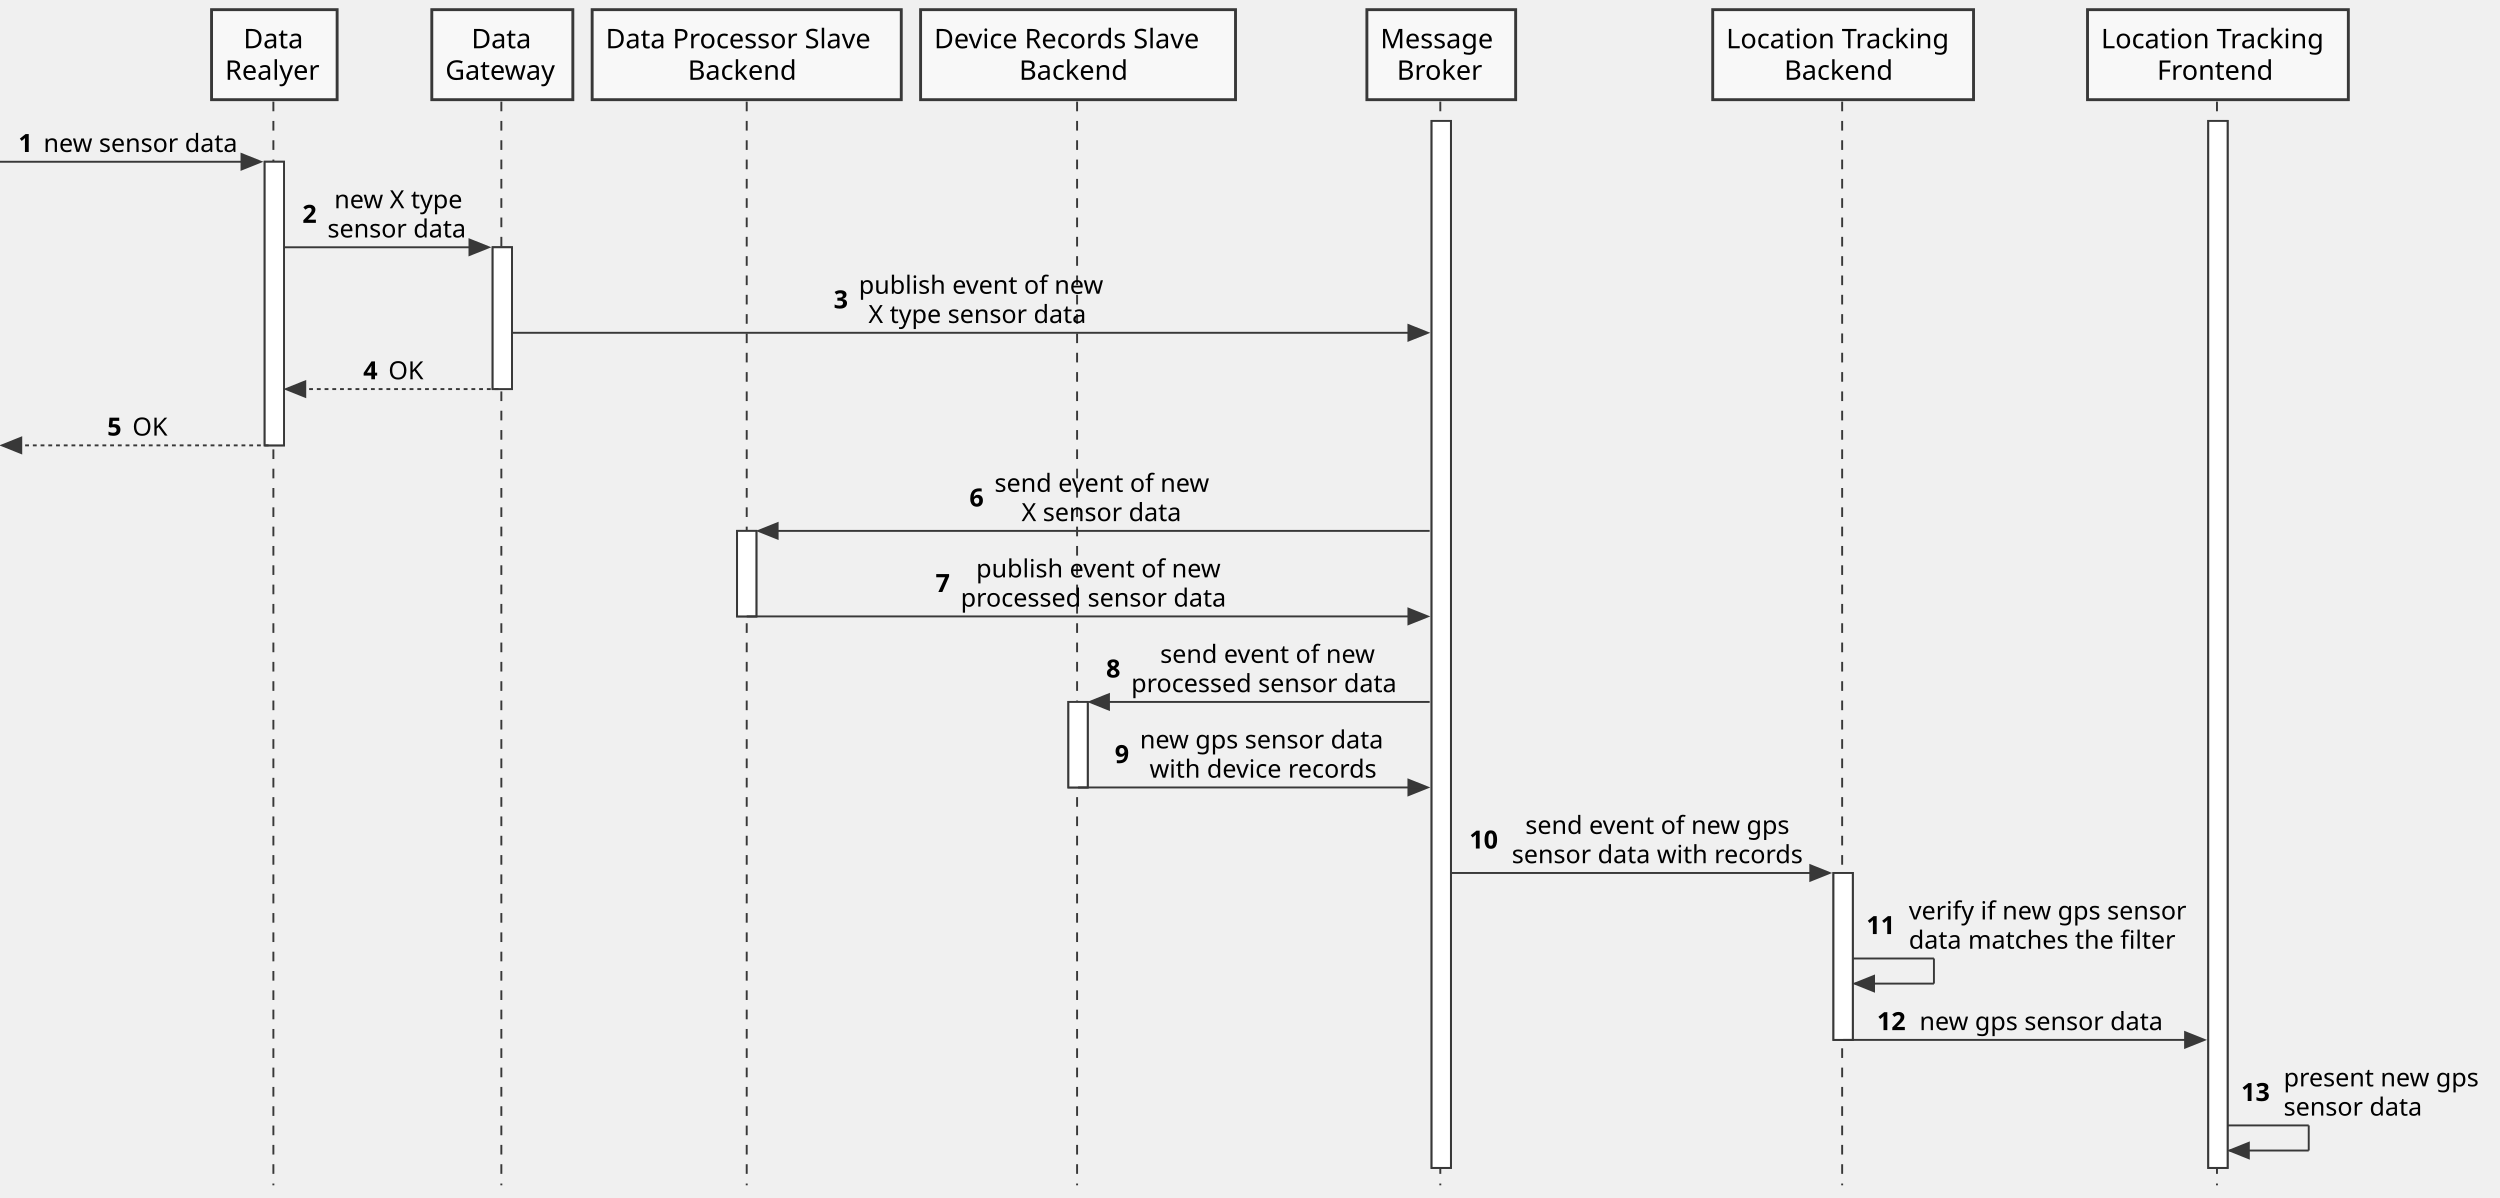
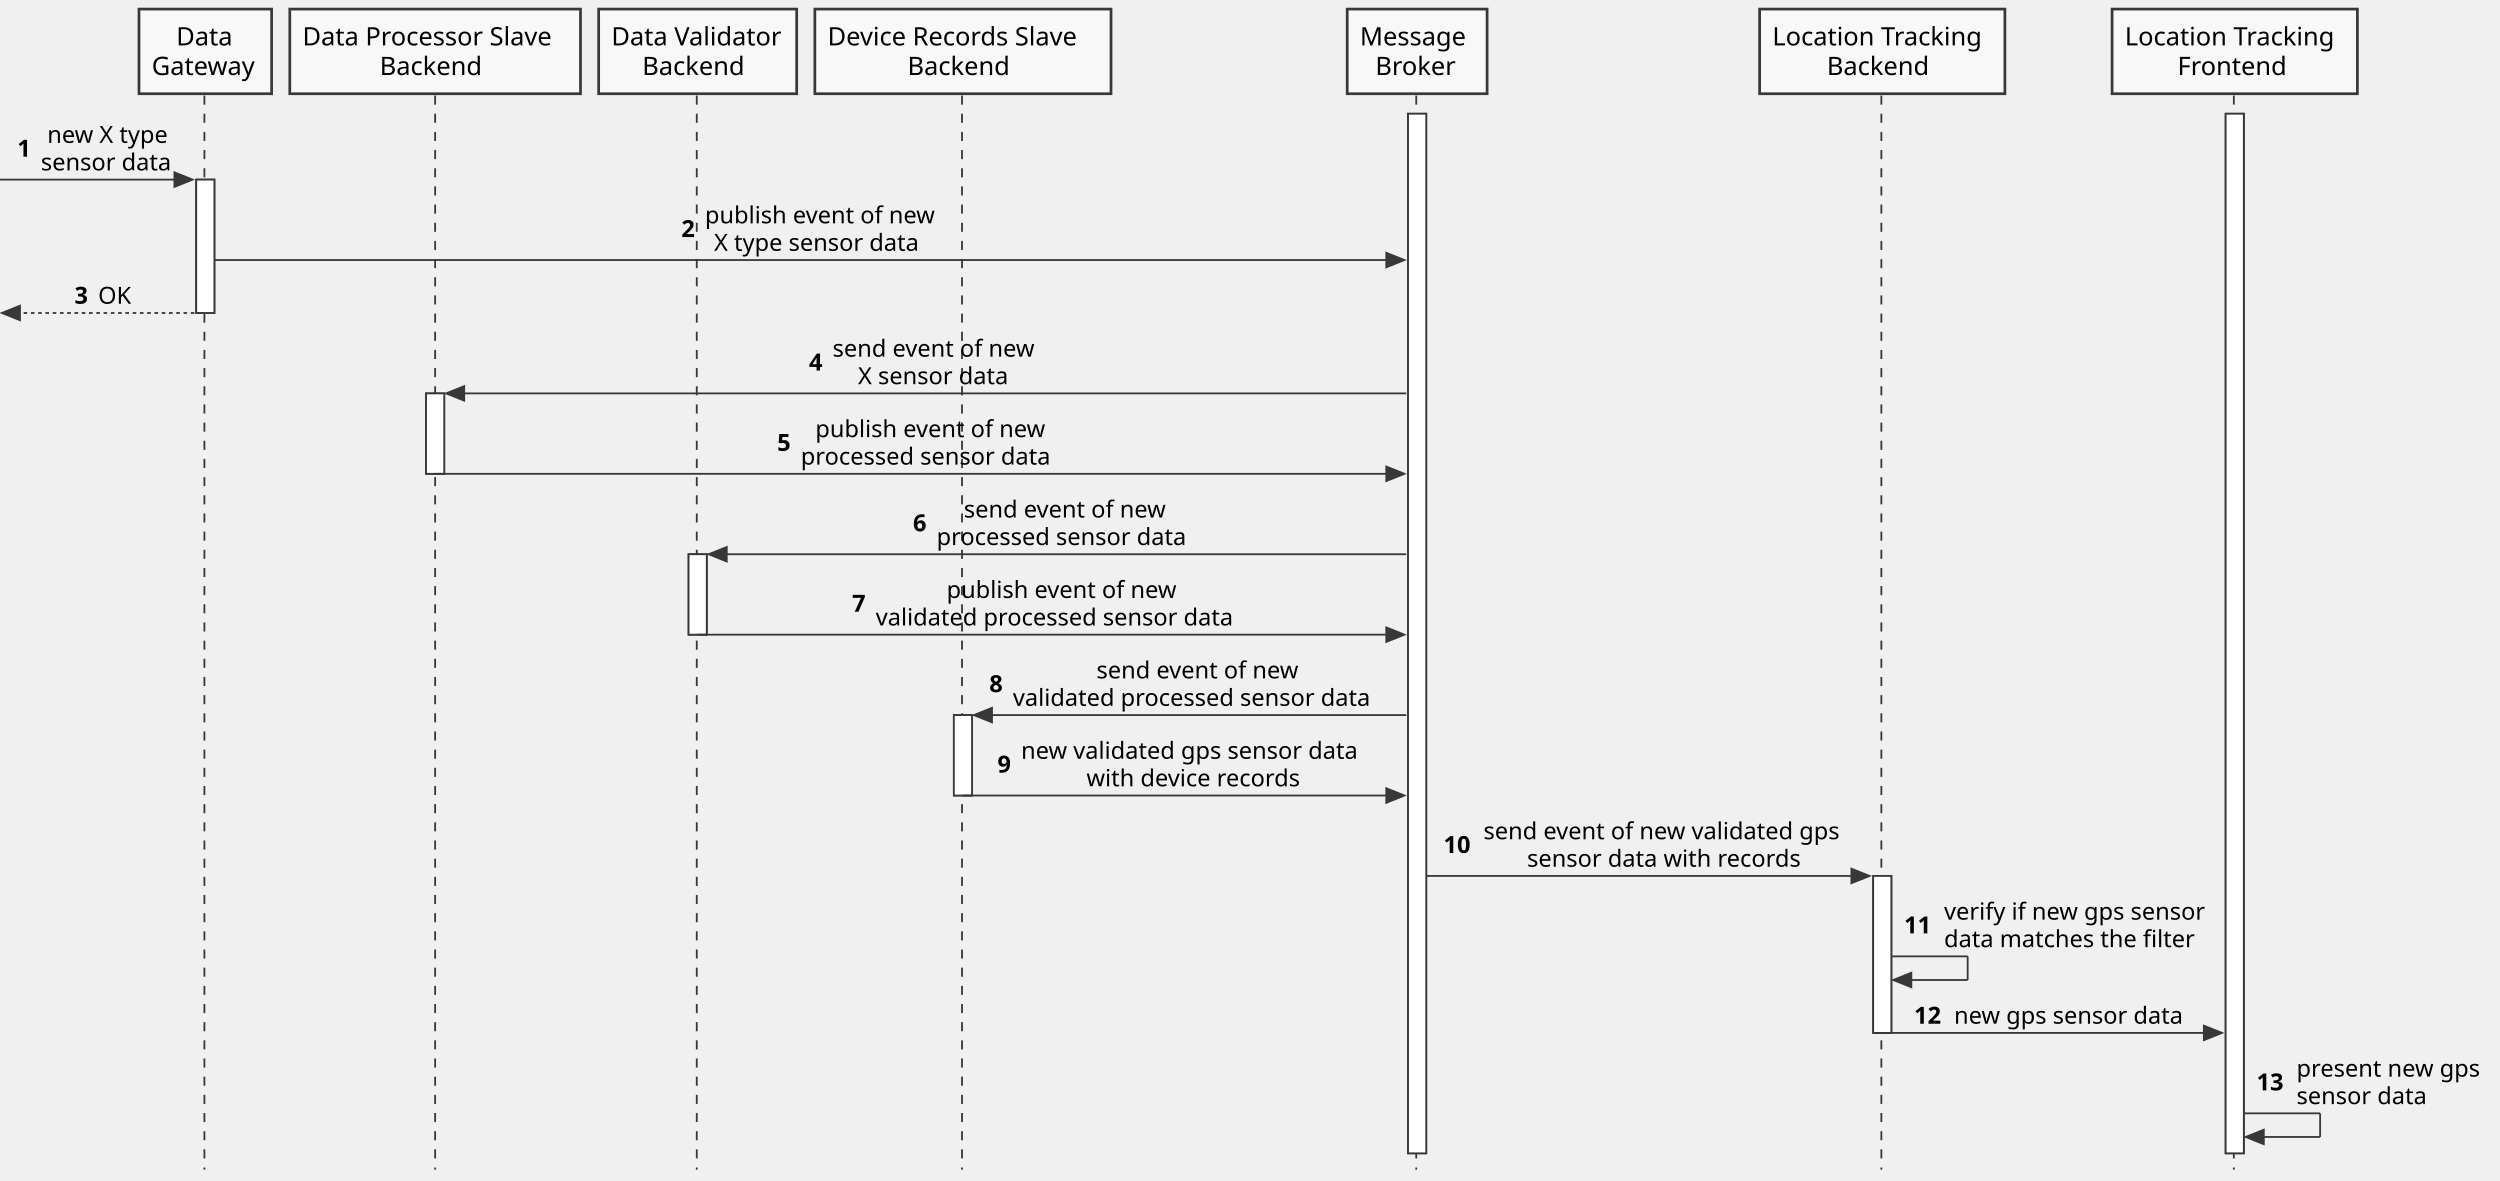
- <svg xmlns="http://www.w3.org/2000/svg" contentScriptType="application/ecmascript" contentStyleType="text/css" height="620px" preserveAspectRatio="none" style="width:1294px;height:620px;background:#FFFFFF;" version="1.1" viewBox="0 0 1294 620" width="1294px" zoomAndPan="magnify">
+ <svg xmlns="http://www.w3.org/2000/svg" contentScriptType="application/ecmascript" contentStyleType="text/css" height="650px" preserveAspectRatio="none" style="width:1376px;height:650px;background:#FFFFFF;" version="1.1" viewBox="0 0 1376 650" width="1376px" zoomAndPan="magnify">
  <defs />
  <g>
-     <rect fill="#FFFFFF" height="146.797" style="stroke:#383838;stroke-width:1.0;" width="10" x="137" y="83.727" />
-     <rect fill="#FFFFFF" height="73.398" style="stroke:#383838;stroke-width:1.0;" width="10" x="255" y="127.992" />
-     <rect fill="#FFFFFF" height="44.266" style="stroke:#383838;stroke-width:1.0;" width="10" x="381.5" y="274.789" />
-     <rect fill="#FFFFFF" height="44.266" style="stroke:#383838;stroke-width:1.0;" width="10" x="553" y="363.32" />
-     <rect fill="#FFFFFF" height="541.922" style="stroke:#383838;stroke-width:1.0;" width="10" x="741" y="62.594" />
-     <rect fill="#FFFFFF" height="86.398" style="stroke:#383838;stroke-width:1.0;" width="10" x="949" y="451.852" />
-     <rect fill="#FFFFFF" height="541.922" style="stroke:#383838;stroke-width:1.0;" width="10" x="1143" y="62.594" />
-     <line style="stroke:#383838;stroke-width:1.0;stroke-dasharray:5.0,5.0;" x1="141.5" x2="141.5" y1="52.594" y2="613.516" />
-     <line style="stroke:#383838;stroke-width:1.0;stroke-dasharray:5.0,5.0;" x1="259.5" x2="259.5" y1="52.594" y2="613.516" />
-     <line style="stroke:#383838;stroke-width:1.0;stroke-dasharray:5.0,5.0;" x1="386.5" x2="386.5" y1="52.594" y2="613.516" />
-     <line style="stroke:#383838;stroke-width:1.0;stroke-dasharray:5.0,5.0;" x1="557.5" x2="557.5" y1="52.594" y2="613.516" />
-     <line style="stroke:#383838;stroke-width:1.0;stroke-dasharray:5.0,5.0;" x1="745.5" x2="745.5" y1="52.594" y2="613.516" />
-     <line style="stroke:#383838;stroke-width:1.0;stroke-dasharray:5.0,5.0;" x1="953.5" x2="953.5" y1="52.594" y2="613.516" />
-     <line style="stroke:#383838;stroke-width:1.0;stroke-dasharray:5.0,5.0;" x1="1147.5" x2="1147.5" y1="52.594" y2="613.516" />
-     <rect fill="#F8F8F8" height="46.594" style="stroke:#383838;stroke-width:1.5;" width="65" x="109.5" y="5" />
-     <text fill="#000000" font-family="sans-serif" font-size="14" lengthAdjust="spacing" textLength="32" x="126" y="24.995">Data</text>
-     <text fill="#000000" font-family="sans-serif" font-size="14" lengthAdjust="spacing" textLength="51" x="116.5" y="41.292">Realyer</text>
-     <rect fill="#F8F8F8" height="46.594" style="stroke:#383838;stroke-width:1.5;" width="73" x="223.5" y="5" />
-     <text fill="#000000" font-family="sans-serif" font-size="14" lengthAdjust="spacing" textLength="32" x="244" y="24.995">Data</text>
-     <text fill="#000000" font-family="sans-serif" font-size="14" lengthAdjust="spacing" textLength="59" x="230.5" y="41.292">Gateway</text>
-     <rect fill="#F8F8F8" height="46.594" style="stroke:#383838;stroke-width:1.5;" width="160" x="306.5" y="5" />
-     <text fill="#000000" font-family="sans-serif" font-size="14" lengthAdjust="spacing" textLength="146" x="313.5" y="24.995">Data Processor Slave</text>
-     <text fill="#000000" font-family="sans-serif" font-size="14" lengthAdjust="spacing" textLength="61" x="356" y="41.292">Backend</text>
-     <rect fill="#F8F8F8" height="46.594" style="stroke:#383838;stroke-width:1.5;" width="163" x="476.5" y="5" />
-     <text fill="#000000" font-family="sans-serif" font-size="14" lengthAdjust="spacing" textLength="149" x="483.5" y="24.995">Device Records Slave</text>
-     <text fill="#000000" font-family="sans-serif" font-size="14" lengthAdjust="spacing" textLength="61" x="527.5" y="41.292">Backend</text>
-     <rect fill="#F8F8F8" height="46.594" style="stroke:#383838;stroke-width:1.5;" width="77" x="707.5" y="5" />
-     <text fill="#000000" font-family="sans-serif" font-size="14" lengthAdjust="spacing" textLength="63" x="714.5" y="24.995">Message</text>
-     <text fill="#000000" font-family="sans-serif" font-size="14" lengthAdjust="spacing" textLength="46" x="723" y="41.292">Broker</text>
-     <rect fill="#F8F8F8" height="46.594" style="stroke:#383838;stroke-width:1.5;" width="135" x="886.5" y="5" />
-     <text fill="#000000" font-family="sans-serif" font-size="14" lengthAdjust="spacing" textLength="121" x="893.5" y="24.995">Location Tracking</text>
-     <text fill="#000000" font-family="sans-serif" font-size="14" lengthAdjust="spacing" textLength="61" x="923.5" y="41.292">Backend</text>
-     <rect fill="#F8F8F8" height="46.594" style="stroke:#383838;stroke-width:1.5;" width="135" x="1080.5" y="5" />
-     <text fill="#000000" font-family="sans-serif" font-size="14" lengthAdjust="spacing" textLength="121" x="1087.5" y="24.995">Location Tracking</text>
-     <text fill="#000000" font-family="sans-serif" font-size="14" lengthAdjust="spacing" textLength="63" x="1116.5" y="41.292">Frontend</text>
-     <rect fill="#FFFFFF" height="146.797" style="stroke:#383838;stroke-width:1.0;" width="10" x="137" y="83.727" />
-     <rect fill="#FFFFFF" height="73.398" style="stroke:#383838;stroke-width:1.0;" width="10" x="255" y="127.992" />
-     <rect fill="#FFFFFF" height="44.266" style="stroke:#383838;stroke-width:1.0;" width="10" x="381.5" y="274.789" />
-     <rect fill="#FFFFFF" height="44.266" style="stroke:#383838;stroke-width:1.0;" width="10" x="553" y="363.32" />
-     <rect fill="#FFFFFF" height="541.922" style="stroke:#383838;stroke-width:1.0;" width="10" x="741" y="62.594" />
-     <rect fill="#FFFFFF" height="86.398" style="stroke:#383838;stroke-width:1.0;" width="10" x="949" y="451.852" />
-     <rect fill="#FFFFFF" height="541.922" style="stroke:#383838;stroke-width:1.0;" width="10" x="1143" y="62.594" />
-     <polygon fill="#383838" points="125,79.727,135,83.727,125,87.727" style="stroke:#383838;stroke-width:1.0;" />
-     <line style="stroke:#383838;stroke-width:1.0;" x1="0" x2="131" y1="83.727" y2="83.727" />
-     <text fill="#000000" font-family="sans-serif" font-size="13" font-weight="bold" lengthAdjust="spacing" textLength="9" x="9.5" y="78.661">1</text>
-     <text fill="#000000" font-family="sans-serif" font-size="13" lengthAdjust="spacing" textLength="105" x="22.5" y="78.661">new sensor data</text>
-     <polygon fill="#383838" points="243,123.992,253,127.992,243,131.992" style="stroke:#383838;stroke-width:1.0;" />
-     <line style="stroke:#383838;stroke-width:1.0;" x1="147" x2="249" y1="127.992" y2="127.992" />
-     <text fill="#000000" font-family="sans-serif" font-size="13" font-weight="bold" lengthAdjust="spacing" textLength="9" x="156.5" y="115.36">2</text>
-     <text fill="#000000" font-family="sans-serif" font-size="13" lengthAdjust="spacing" textLength="69" x="173" y="107.793">new X type</text>
-     <text fill="#000000" font-family="sans-serif" font-size="13" lengthAdjust="spacing" textLength="76" x="169.5" y="122.926">sensor data</text>
-     <polygon fill="#383838" points="729,168.258,739,172.258,729,176.258" style="stroke:#383838;stroke-width:1.0;" />
-     <line style="stroke:#383838;stroke-width:1.0;" x1="265" x2="735" y1="172.258" y2="172.258" />
-     <text fill="#000000" font-family="sans-serif" font-size="13" font-weight="bold" lengthAdjust="spacing" textLength="9" x="431.5" y="159.625">3</text>
-     <text fill="#000000" font-family="sans-serif" font-size="13" lengthAdjust="spacing" textLength="130" x="444.5" y="152.059">publish event of new</text>
-     <text fill="#000000" font-family="sans-serif" font-size="13" lengthAdjust="spacing" textLength="120" x="449.5" y="167.192">X type sensor data</text>
-     <polygon fill="#383838" points="158,197.391,148,201.391,158,205.391" style="stroke:#383838;stroke-width:1.0;" />
-     <line style="stroke:#383838;stroke-width:1.0;stroke-dasharray:2.0,2.0;" x1="152" x2="259" y1="201.391" y2="201.391" />
-     <text fill="#000000" font-family="sans-serif" font-size="13" font-weight="bold" lengthAdjust="spacing" textLength="9" x="188" y="196.325">4</text>
-     <text fill="#000000" font-family="sans-serif" font-size="13" lengthAdjust="spacing" textLength="18" x="201" y="196.325">OK</text>
-     <polygon fill="#383838" points="11,226.523,1,230.523,11,234.523" style="stroke:#383838;stroke-width:1.0;" />
-     <line style="stroke:#383838;stroke-width:1.0;stroke-dasharray:2.0,2.0;" x1="5" x2="141" y1="230.523" y2="230.523" />
-     <text fill="#000000" font-family="sans-serif" font-size="13" font-weight="bold" lengthAdjust="spacing" textLength="9" x="55.5" y="225.458">5</text>
-     <text fill="#000000" font-family="sans-serif" font-size="13" lengthAdjust="spacing" textLength="18" x="68.5" y="225.458">OK</text>
-     <polygon fill="#383838" points="402.5,270.789,392.5,274.789,402.5,278.789" style="stroke:#383838;stroke-width:1.0;" />
-     <line style="stroke:#383838;stroke-width:1.0;" x1="396.5" x2="740" y1="274.789" y2="274.789" />
-     <text fill="#000000" font-family="sans-serif" font-size="13" font-weight="bold" lengthAdjust="spacing" textLength="9" x="501.75" y="262.157">6</text>
-     <text fill="#000000" font-family="sans-serif" font-size="13" lengthAdjust="spacing" textLength="116" x="514.75" y="254.59">send event of new</text>
-     <text fill="#000000" font-family="sans-serif" font-size="13" lengthAdjust="spacing" textLength="88" x="528.75" y="269.723">X sensor data</text>
-     <polygon fill="#383838" points="729,315.055,739,319.055,729,323.055" style="stroke:#383838;stroke-width:1.0;" />
-     <line style="stroke:#383838;stroke-width:1.0;" x1="386.5" x2="735" y1="319.055" y2="319.055" />
-     <text fill="#000000" font-family="sans-serif" font-size="13" font-weight="bold" lengthAdjust="spacing" textLength="9" x="484.25" y="306.422">7</text>
-     <text fill="#000000" font-family="sans-serif" font-size="13" lengthAdjust="spacing" textLength="130" x="505.25" y="298.856">publish event of new</text>
-     <text fill="#000000" font-family="sans-serif" font-size="13" lengthAdjust="spacing" textLength="146" x="497.25" y="313.989">processed sensor data</text>
-     <polygon fill="#383838" points="574,359.32,564,363.32,574,367.32" style="stroke:#383838;stroke-width:1.0;" />
-     <line style="stroke:#383838;stroke-width:1.0;" x1="568" x2="740" y1="363.32" y2="363.32" />
-     <text fill="#000000" font-family="sans-serif" font-size="13" font-weight="bold" lengthAdjust="spacing" textLength="9" x="572.5" y="350.688">8</text>
-     <text fill="#000000" font-family="sans-serif" font-size="13" lengthAdjust="spacing" textLength="116" x="600.5" y="343.122">send event of new</text>
-     <text fill="#000000" font-family="sans-serif" font-size="13" lengthAdjust="spacing" textLength="146" x="585.5" y="358.254">processed sensor data</text>
-     <polygon fill="#383838" points="729,403.586,739,407.586,729,411.586" style="stroke:#383838;stroke-width:1.0;" />
-     <line style="stroke:#383838;stroke-width:1.0;" x1="558" x2="735" y1="407.586" y2="407.586" />
-     <text fill="#000000" font-family="sans-serif" font-size="13" font-weight="bold" lengthAdjust="spacing" textLength="9" x="577" y="394.954">9</text>
-     <text fill="#000000" font-family="sans-serif" font-size="13" lengthAdjust="spacing" textLength="132" x="590" y="387.387">new gps sensor data</text>
-     <text fill="#000000" font-family="sans-serif" font-size="13" lengthAdjust="spacing" textLength="122" x="595" y="402.52">with device records</text>
-     <polygon fill="#383838" points="937,447.852,947,451.852,937,455.852" style="stroke:#383838;stroke-width:1.0;" />
-     <line style="stroke:#383838;stroke-width:1.0;" x1="751" x2="943" y1="451.852" y2="451.852" />
-     <text fill="#000000" font-family="sans-serif" font-size="13" font-weight="bold" lengthAdjust="spacing" textLength="18" x="760.5" y="439.219">10</text>
-     <text fill="#000000" font-family="sans-serif" font-size="13" lengthAdjust="spacing" textLength="143" x="789.5" y="431.653">send event of new gps</text>
-     <text fill="#000000" font-family="sans-serif" font-size="13" lengthAdjust="spacing" textLength="157" x="782.5" y="446.786">sensor data with records</text>
-     <line style="stroke:#383838;stroke-width:1.0;" x1="959" x2="1001" y1="496.117" y2="496.117" />
-     <line style="stroke:#383838;stroke-width:1.0;" x1="1001" x2="1001" y1="496.117" y2="509.117" />
-     <line style="stroke:#383838;stroke-width:1.0;" x1="960" x2="1001" y1="509.117" y2="509.117" />
-     <polygon fill="#383838" points="970,505.117,960,509.117,970,513.117" style="stroke:#383838;stroke-width:1.0;" />
-     <text fill="#000000" font-family="sans-serif" font-size="13" font-weight="bold" lengthAdjust="spacing" textLength="18" x="966" y="483.485">11</text>
-     <text fill="#000000" font-family="sans-serif" font-size="13" lengthAdjust="spacing" textLength="148" x="988" y="475.918">verify if new gps sensor</text>
-     <text fill="#000000" font-family="sans-serif" font-size="13" lengthAdjust="spacing" textLength="146" x="988" y="491.051">data matches the filter</text>
-     <polygon fill="#383838" points="1131,534.25,1141,538.25,1131,542.25" style="stroke:#383838;stroke-width:1.0;" />
-     <line style="stroke:#383838;stroke-width:1.0;" x1="954" x2="1137" y1="538.25" y2="538.25" />
-     <text fill="#000000" font-family="sans-serif" font-size="13" font-weight="bold" lengthAdjust="spacing" textLength="18" x="971.5" y="533.184">12</text>
-     <text fill="#000000" font-family="sans-serif" font-size="13" lengthAdjust="spacing" textLength="132" x="993.5" y="533.184">new gps sensor data</text>
-     <line style="stroke:#383838;stroke-width:1.0;" x1="1153" x2="1195" y1="582.516" y2="582.516" />
-     <line style="stroke:#383838;stroke-width:1.0;" x1="1195" x2="1195" y1="582.516" y2="595.516" />
-     <line style="stroke:#383838;stroke-width:1.0;" x1="1154" x2="1195" y1="595.516" y2="595.516" />
-     <polygon fill="#383838" points="1164,591.516,1154,595.516,1164,599.516" style="stroke:#383838;stroke-width:1.0;" />
-     <text fill="#000000" font-family="sans-serif" font-size="13" font-weight="bold" lengthAdjust="spacing" textLength="18" x="1160" y="569.883">13</text>
-     <text fill="#000000" font-family="sans-serif" font-size="13" lengthAdjust="spacing" textLength="105" x="1182" y="562.317">present new gps</text>
-     <text fill="#000000" font-family="sans-serif" font-size="13" lengthAdjust="spacing" textLength="76" x="1182" y="577.45">sensor data</text>
+     <rect fill="#FFFFFF" height="73.398" style="stroke:#383838;stroke-width:1.0;" width="10" x="108" y="98.859" />
+     <rect fill="#FFFFFF" height="44.266" style="stroke:#383838;stroke-width:1.0;" width="10" x="234.5" y="216.523" />
+     <rect fill="#FFFFFF" height="44.266" style="stroke:#383838;stroke-width:1.0;" width="10" x="379" y="305.055" />
+     <rect fill="#FFFFFF" height="44.266" style="stroke:#383838;stroke-width:1.0;" width="10" x="525" y="393.586" />
+     <rect fill="#FFFFFF" height="572.188" style="stroke:#383838;stroke-width:1.0;" width="10" x="775" y="62.594" />
+     <rect fill="#FFFFFF" height="86.398" style="stroke:#383838;stroke-width:1.0;" width="10" x="1031" y="482.117" />
+     <rect fill="#FFFFFF" height="572.188" style="stroke:#383838;stroke-width:1.0;" width="10" x="1225" y="62.594" />
+     <line style="stroke:#383838;stroke-width:1.0;stroke-dasharray:5.0,5.0;" x1="112.5" x2="112.5" y1="52.594" y2="643.781" />
+     <line style="stroke:#383838;stroke-width:1.0;stroke-dasharray:5.0,5.0;" x1="239.5" x2="239.5" y1="52.594" y2="643.781" />
+     <line style="stroke:#383838;stroke-width:1.0;stroke-dasharray:5.0,5.0;" x1="383.5" x2="383.5" y1="52.594" y2="643.781" />
+     <line style="stroke:#383838;stroke-width:1.0;stroke-dasharray:5.0,5.0;" x1="529.5" x2="529.5" y1="52.594" y2="643.781" />
+     <line style="stroke:#383838;stroke-width:1.0;stroke-dasharray:5.0,5.0;" x1="779.5" x2="779.5" y1="52.594" y2="643.781" />
+     <line style="stroke:#383838;stroke-width:1.0;stroke-dasharray:5.0,5.0;" x1="1035.5" x2="1035.5" y1="52.594" y2="643.781" />
+     <line style="stroke:#383838;stroke-width:1.0;stroke-dasharray:5.0,5.0;" x1="1229.5" x2="1229.5" y1="52.594" y2="643.781" />
+     <rect fill="#F8F8F8" height="46.594" style="stroke:#383838;stroke-width:1.5;" width="73" x="76.5" y="5" />
+     <text fill="#000000" font-family="sans-serif" font-size="14" lengthAdjust="spacing" textLength="32" x="97" y="24.995">Data</text>
+     <text fill="#000000" font-family="sans-serif" font-size="14" lengthAdjust="spacing" textLength="59" x="83.5" y="41.292">Gateway</text>
+     <rect fill="#F8F8F8" height="46.594" style="stroke:#383838;stroke-width:1.5;" width="160" x="159.5" y="5" />
+     <text fill="#000000" font-family="sans-serif" font-size="14" lengthAdjust="spacing" textLength="146" x="166.5" y="24.995">Data Processor Slave</text>
+     <text fill="#000000" font-family="sans-serif" font-size="14" lengthAdjust="spacing" textLength="61" x="209" y="41.292">Backend</text>
+     <rect fill="#F8F8F8" height="46.594" style="stroke:#383838;stroke-width:1.5;" width="109" x="329.5" y="5" />
+     <text fill="#000000" font-family="sans-serif" font-size="14" lengthAdjust="spacing" textLength="95" x="336.5" y="24.995">Data Validator</text>
+     <text fill="#000000" font-family="sans-serif" font-size="14" lengthAdjust="spacing" textLength="61" x="353.5" y="41.292">Backend</text>
+     <rect fill="#F8F8F8" height="46.594" style="stroke:#383838;stroke-width:1.5;" width="163" x="448.5" y="5" />
+     <text fill="#000000" font-family="sans-serif" font-size="14" lengthAdjust="spacing" textLength="149" x="455.5" y="24.995">Device Records Slave</text>
+     <text fill="#000000" font-family="sans-serif" font-size="14" lengthAdjust="spacing" textLength="61" x="499.5" y="41.292">Backend</text>
+     <rect fill="#F8F8F8" height="46.594" style="stroke:#383838;stroke-width:1.5;" width="77" x="741.5" y="5" />
+     <text fill="#000000" font-family="sans-serif" font-size="14" lengthAdjust="spacing" textLength="63" x="748.5" y="24.995">Message</text>
+     <text fill="#000000" font-family="sans-serif" font-size="14" lengthAdjust="spacing" textLength="46" x="757" y="41.292">Broker</text>
+     <rect fill="#F8F8F8" height="46.594" style="stroke:#383838;stroke-width:1.5;" width="135" x="968.5" y="5" />
+     <text fill="#000000" font-family="sans-serif" font-size="14" lengthAdjust="spacing" textLength="121" x="975.5" y="24.995">Location Tracking</text>
+     <text fill="#000000" font-family="sans-serif" font-size="14" lengthAdjust="spacing" textLength="61" x="1005.5" y="41.292">Backend</text>
+     <rect fill="#F8F8F8" height="46.594" style="stroke:#383838;stroke-width:1.5;" width="135" x="1162.5" y="5" />
+     <text fill="#000000" font-family="sans-serif" font-size="14" lengthAdjust="spacing" textLength="121" x="1169.5" y="24.995">Location Tracking</text>
+     <text fill="#000000" font-family="sans-serif" font-size="14" lengthAdjust="spacing" textLength="63" x="1198.5" y="41.292">Frontend</text>
+     <rect fill="#FFFFFF" height="73.398" style="stroke:#383838;stroke-width:1.0;" width="10" x="108" y="98.859" />
+     <rect fill="#FFFFFF" height="44.266" style="stroke:#383838;stroke-width:1.0;" width="10" x="234.5" y="216.523" />
+     <rect fill="#FFFFFF" height="44.266" style="stroke:#383838;stroke-width:1.0;" width="10" x="379" y="305.055" />
+     <rect fill="#FFFFFF" height="44.266" style="stroke:#383838;stroke-width:1.0;" width="10" x="525" y="393.586" />
+     <rect fill="#FFFFFF" height="572.188" style="stroke:#383838;stroke-width:1.0;" width="10" x="775" y="62.594" />
+     <rect fill="#FFFFFF" height="86.398" style="stroke:#383838;stroke-width:1.0;" width="10" x="1031" y="482.117" />
+     <rect fill="#FFFFFF" height="572.188" style="stroke:#383838;stroke-width:1.0;" width="10" x="1225" y="62.594" />
+     <polygon fill="#383838" points="96,94.859,106,98.859,96,102.859" style="stroke:#383838;stroke-width:1.0;" />
+     <line style="stroke:#383838;stroke-width:1.0;" x1="0" x2="102" y1="98.859" y2="98.859" />
+     <text fill="#000000" font-family="sans-serif" font-size="13" font-weight="bold" lengthAdjust="spacing" textLength="9" x="9.5" y="86.227">1</text>
+     <text fill="#000000" font-family="sans-serif" font-size="13" lengthAdjust="spacing" textLength="69" x="26" y="78.661">new X type</text>
+     <text fill="#000000" font-family="sans-serif" font-size="13" lengthAdjust="spacing" textLength="76" x="22.5" y="93.793">sensor data</text>
+     <polygon fill="#383838" points="763,139.125,773,143.125,763,147.125" style="stroke:#383838;stroke-width:1.0;" />
+     <line style="stroke:#383838;stroke-width:1.0;" x1="118" x2="769" y1="143.125" y2="143.125" />
+     <text fill="#000000" font-family="sans-serif" font-size="13" font-weight="bold" lengthAdjust="spacing" textLength="9" x="375" y="130.493">2</text>
+     <text fill="#000000" font-family="sans-serif" font-size="13" lengthAdjust="spacing" textLength="130" x="388" y="122.926">publish event of new</text>
+     <text fill="#000000" font-family="sans-serif" font-size="13" lengthAdjust="spacing" textLength="120" x="393" y="138.059">X type sensor data</text>
+     <polygon fill="#383838" points="11,168.258,1,172.258,11,176.258" style="stroke:#383838;stroke-width:1.0;" />
+     <line style="stroke:#383838;stroke-width:1.0;stroke-dasharray:2.0,2.0;" x1="5" x2="112" y1="172.258" y2="172.258" />
+     <text fill="#000000" font-family="sans-serif" font-size="13" font-weight="bold" lengthAdjust="spacing" textLength="9" x="41" y="167.192">3</text>
+     <text fill="#000000" font-family="sans-serif" font-size="13" lengthAdjust="spacing" textLength="18" x="54" y="167.192">OK</text>
+     <polygon fill="#383838" points="255.5,212.523,245.5,216.523,255.5,220.523" style="stroke:#383838;stroke-width:1.0;" />
+     <line style="stroke:#383838;stroke-width:1.0;" x1="249.5" x2="774" y1="216.523" y2="216.523" />
+     <text fill="#000000" font-family="sans-serif" font-size="13" font-weight="bold" lengthAdjust="spacing" textLength="9" x="445.25" y="203.891">4</text>
+     <text fill="#000000" font-family="sans-serif" font-size="13" lengthAdjust="spacing" textLength="116" x="458.25" y="196.325">send event of new</text>
+     <text fill="#000000" font-family="sans-serif" font-size="13" lengthAdjust="spacing" textLength="88" x="472.25" y="211.458">X sensor data</text>
+     <polygon fill="#383838" points="763,256.789,773,260.789,763,264.789" style="stroke:#383838;stroke-width:1.0;" />
+     <line style="stroke:#383838;stroke-width:1.0;" x1="239.5" x2="769" y1="260.789" y2="260.789" />
+     <text fill="#000000" font-family="sans-serif" font-size="13" font-weight="bold" lengthAdjust="spacing" textLength="9" x="427.75" y="248.157">5</text>
+     <text fill="#000000" font-family="sans-serif" font-size="13" lengthAdjust="spacing" textLength="130" x="448.75" y="240.59">publish event of new</text>
+     <text fill="#000000" font-family="sans-serif" font-size="13" lengthAdjust="spacing" textLength="146" x="440.75" y="255.723">processed sensor data</text>
+     <polygon fill="#383838" points="400,301.055,390,305.055,400,309.055" style="stroke:#383838;stroke-width:1.0;" />
+     <line style="stroke:#383838;stroke-width:1.0;" x1="394" x2="774" y1="305.055" y2="305.055" />
+     <text fill="#000000" font-family="sans-serif" font-size="13" font-weight="bold" lengthAdjust="spacing" textLength="9" x="502.5" y="292.422">6</text>
+     <text fill="#000000" font-family="sans-serif" font-size="13" lengthAdjust="spacing" textLength="116" x="530.5" y="284.856">send event of new</text>
+     <text fill="#000000" font-family="sans-serif" font-size="13" lengthAdjust="spacing" textLength="146" x="515.5" y="299.989">processed sensor data</text>
+     <polygon fill="#383838" points="763,345.32,773,349.32,763,353.32" style="stroke:#383838;stroke-width:1.0;" />
+     <line style="stroke:#383838;stroke-width:1.0;" x1="384" x2="769" y1="349.32" y2="349.32" />
+     <text fill="#000000" font-family="sans-serif" font-size="13" font-weight="bold" lengthAdjust="spacing" textLength="9" x="469" y="336.688">7</text>
+     <text fill="#000000" font-family="sans-serif" font-size="13" lengthAdjust="spacing" textLength="130" x="521" y="329.122">publish event of new</text>
+     <text fill="#000000" font-family="sans-serif" font-size="13" lengthAdjust="spacing" textLength="208" x="482" y="344.254">validated processed sensor data</text>
+     <polygon fill="#383838" points="546,389.586,536,393.586,546,397.586" style="stroke:#383838;stroke-width:1.0;" />
+     <line style="stroke:#383838;stroke-width:1.0;" x1="540" x2="774" y1="393.586" y2="393.586" />
+     <text fill="#000000" font-family="sans-serif" font-size="13" font-weight="bold" lengthAdjust="spacing" textLength="9" x="544.5" y="380.954">8</text>
+     <text fill="#000000" font-family="sans-serif" font-size="13" lengthAdjust="spacing" textLength="116" x="603.5" y="373.387">send event of new</text>
+     <text fill="#000000" font-family="sans-serif" font-size="13" lengthAdjust="spacing" textLength="208" x="557.5" y="388.52">validated processed sensor data</text>
+     <polygon fill="#383838" points="763,433.852,773,437.852,763,441.852" style="stroke:#383838;stroke-width:1.0;" />
+     <line style="stroke:#383838;stroke-width:1.0;" x1="530" x2="769" y1="437.852" y2="437.852" />
+     <text fill="#000000" font-family="sans-serif" font-size="13" font-weight="bold" lengthAdjust="spacing" textLength="9" x="549" y="425.219">9</text>
+     <text fill="#000000" font-family="sans-serif" font-size="13" lengthAdjust="spacing" textLength="194" x="562" y="417.653">new validated gps sensor data</text>
+     <text fill="#000000" font-family="sans-serif" font-size="13" lengthAdjust="spacing" textLength="122" x="598" y="432.786">with device records</text>
+     <polygon fill="#383838" points="1019,478.117,1029,482.117,1019,486.117" style="stroke:#383838;stroke-width:1.0;" />
+     <line style="stroke:#383838;stroke-width:1.0;" x1="785" x2="1025" y1="482.117" y2="482.117" />
+     <text fill="#000000" font-family="sans-serif" font-size="13" font-weight="bold" lengthAdjust="spacing" textLength="18" x="794.5" y="469.485">10</text>
+     <text fill="#000000" font-family="sans-serif" font-size="13" lengthAdjust="spacing" textLength="205" x="816.5" y="461.918">send event of new validated gps</text>
+     <text fill="#000000" font-family="sans-serif" font-size="13" lengthAdjust="spacing" textLength="157" x="840.5" y="477.051">sensor data with records</text>
+     <line style="stroke:#383838;stroke-width:1.0;" x1="1041" x2="1083" y1="526.383" y2="526.383" />
+     <line style="stroke:#383838;stroke-width:1.0;" x1="1083" x2="1083" y1="526.383" y2="539.383" />
+     <line style="stroke:#383838;stroke-width:1.0;" x1="1042" x2="1083" y1="539.383" y2="539.383" />
+     <polygon fill="#383838" points="1052,535.383,1042,539.383,1052,543.383" style="stroke:#383838;stroke-width:1.0;" />
+     <text fill="#000000" font-family="sans-serif" font-size="13" font-weight="bold" lengthAdjust="spacing" textLength="18" x="1048" y="513.75">11</text>
+     <text fill="#000000" font-family="sans-serif" font-size="13" lengthAdjust="spacing" textLength="148" x="1070" y="506.184">verify if new gps sensor</text>
+     <text fill="#000000" font-family="sans-serif" font-size="13" lengthAdjust="spacing" textLength="146" x="1070" y="521.317">data matches the filter</text>
+     <polygon fill="#383838" points="1213,564.516,1223,568.516,1213,572.516" style="stroke:#383838;stroke-width:1.0;" />
+     <line style="stroke:#383838;stroke-width:1.0;" x1="1036" x2="1219" y1="568.516" y2="568.516" />
+     <text fill="#000000" font-family="sans-serif" font-size="13" font-weight="bold" lengthAdjust="spacing" textLength="18" x="1053.5" y="563.45">12</text>
+     <text fill="#000000" font-family="sans-serif" font-size="13" lengthAdjust="spacing" textLength="132" x="1075.5" y="563.45">new gps sensor data</text>
+     <line style="stroke:#383838;stroke-width:1.0;" x1="1235" x2="1277" y1="612.781" y2="612.781" />
+     <line style="stroke:#383838;stroke-width:1.0;" x1="1277" x2="1277" y1="612.781" y2="625.781" />
+     <line style="stroke:#383838;stroke-width:1.0;" x1="1236" x2="1277" y1="625.781" y2="625.781" />
+     <polygon fill="#383838" points="1246,621.781,1236,625.781,1246,629.781" style="stroke:#383838;stroke-width:1.0;" />
+     <text fill="#000000" font-family="sans-serif" font-size="13" font-weight="bold" lengthAdjust="spacing" textLength="18" x="1242" y="600.149">13</text>
+     <text fill="#000000" font-family="sans-serif" font-size="13" lengthAdjust="spacing" textLength="105" x="1264" y="592.582">present new gps</text>
+     <text fill="#000000" font-family="sans-serif" font-size="13" lengthAdjust="spacing" textLength="76" x="1264" y="607.715">sensor data</text>
  </g>
</svg>
